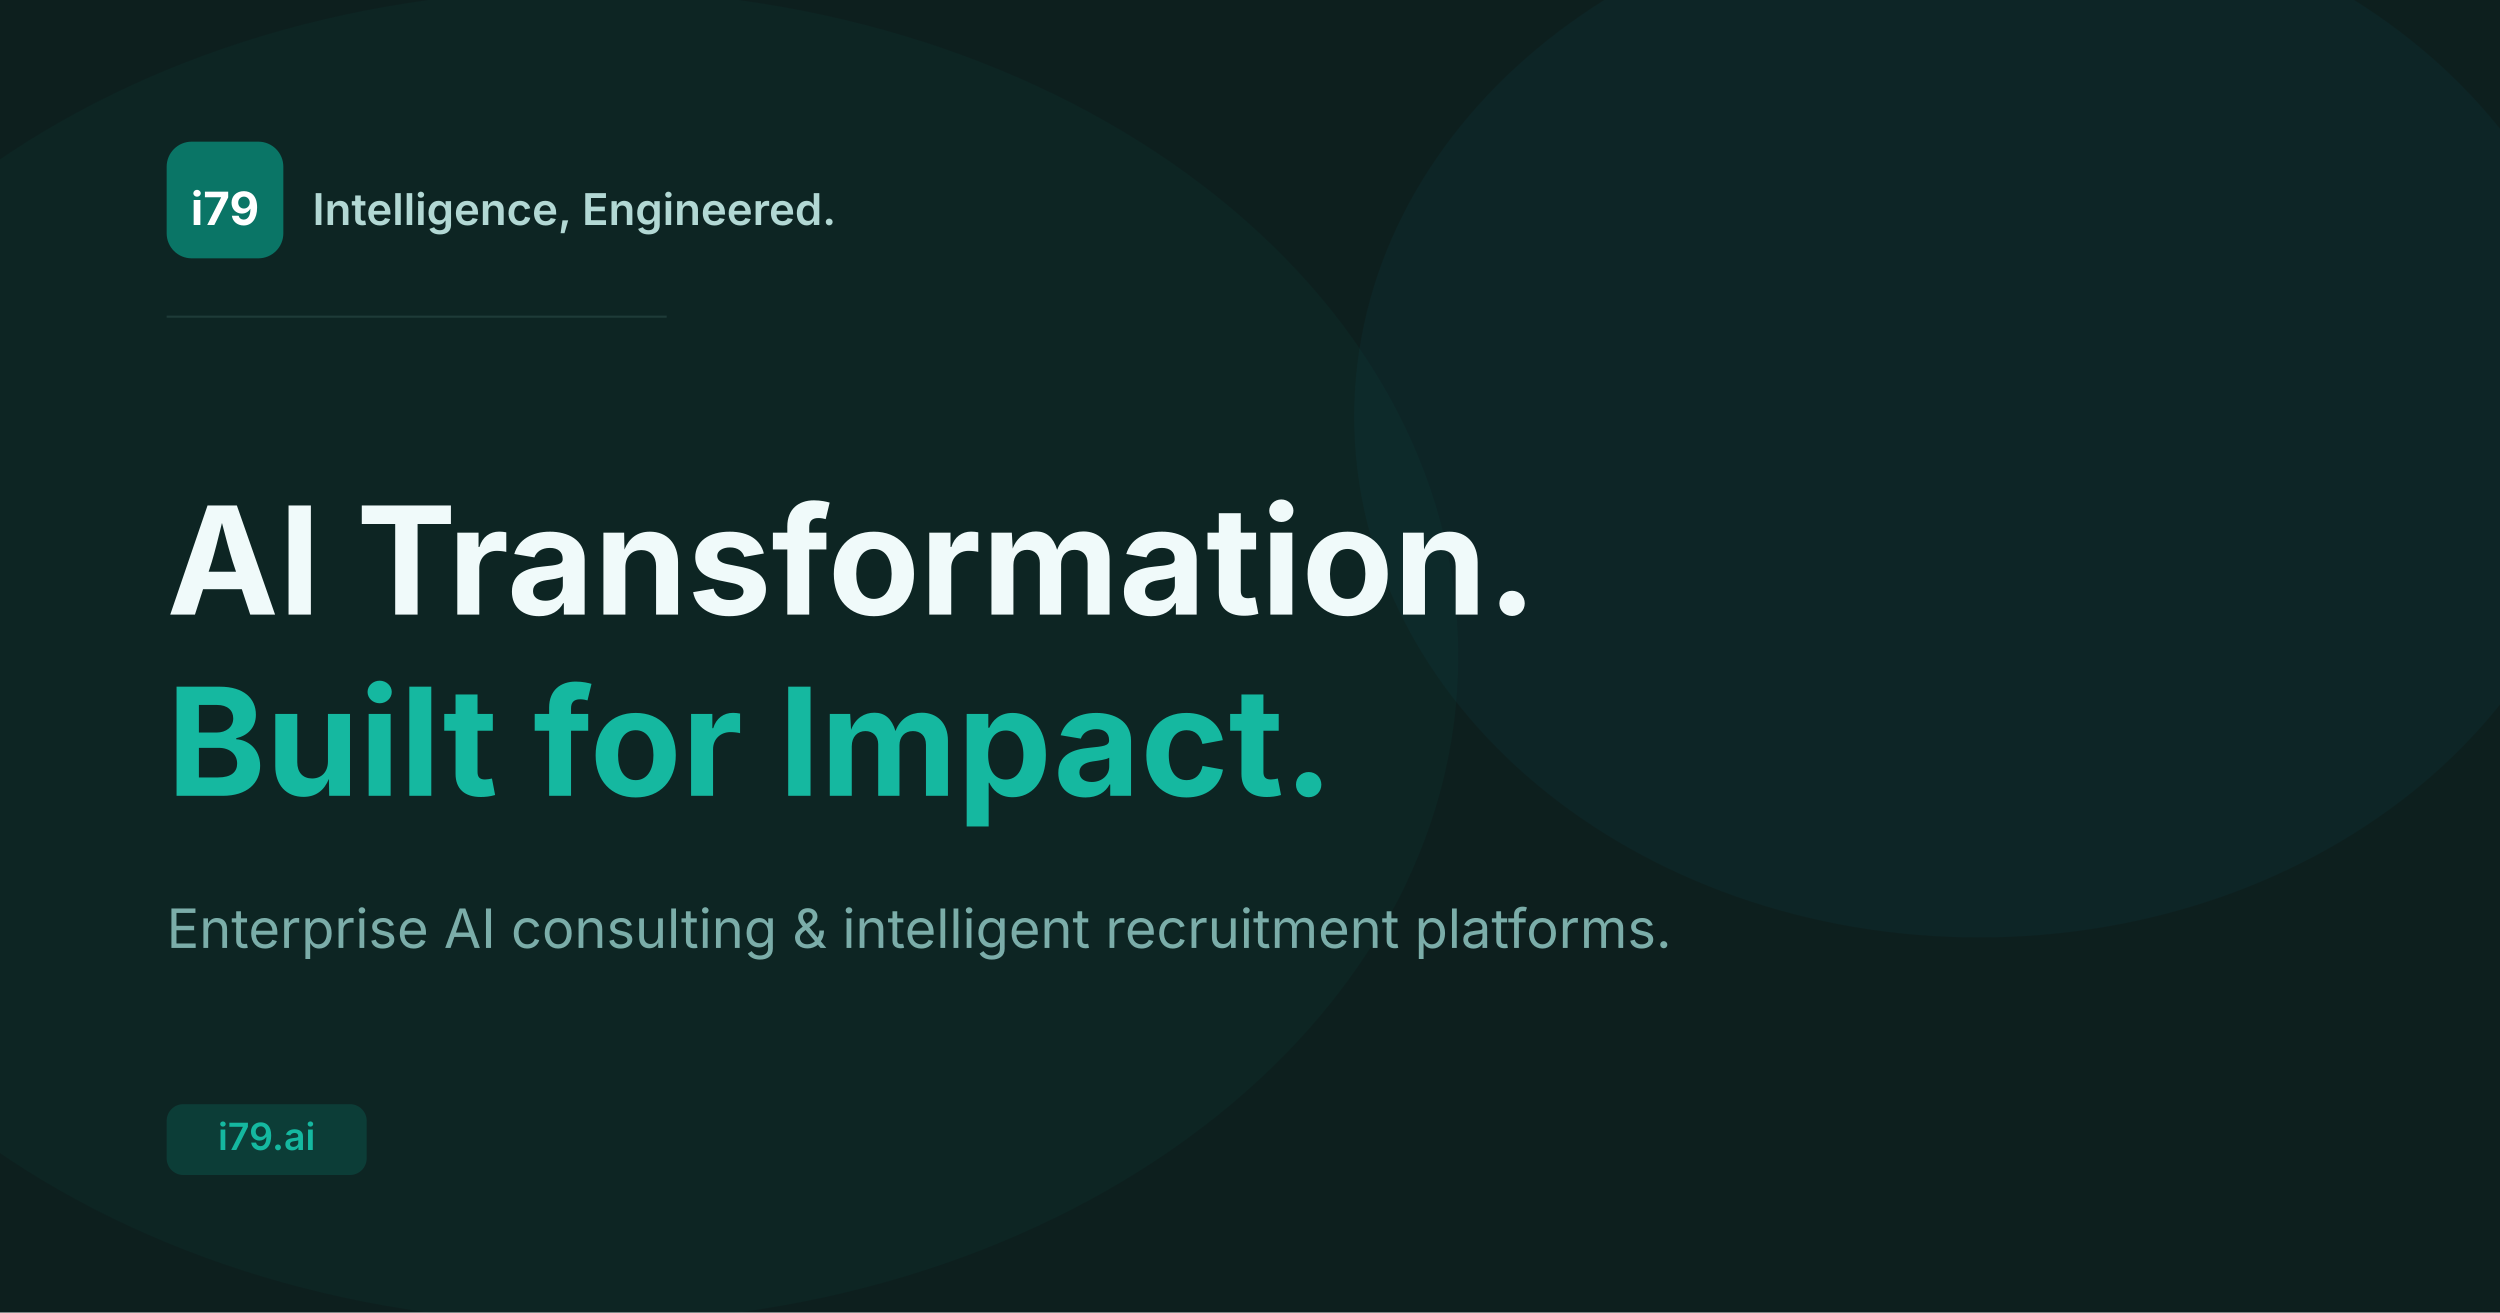
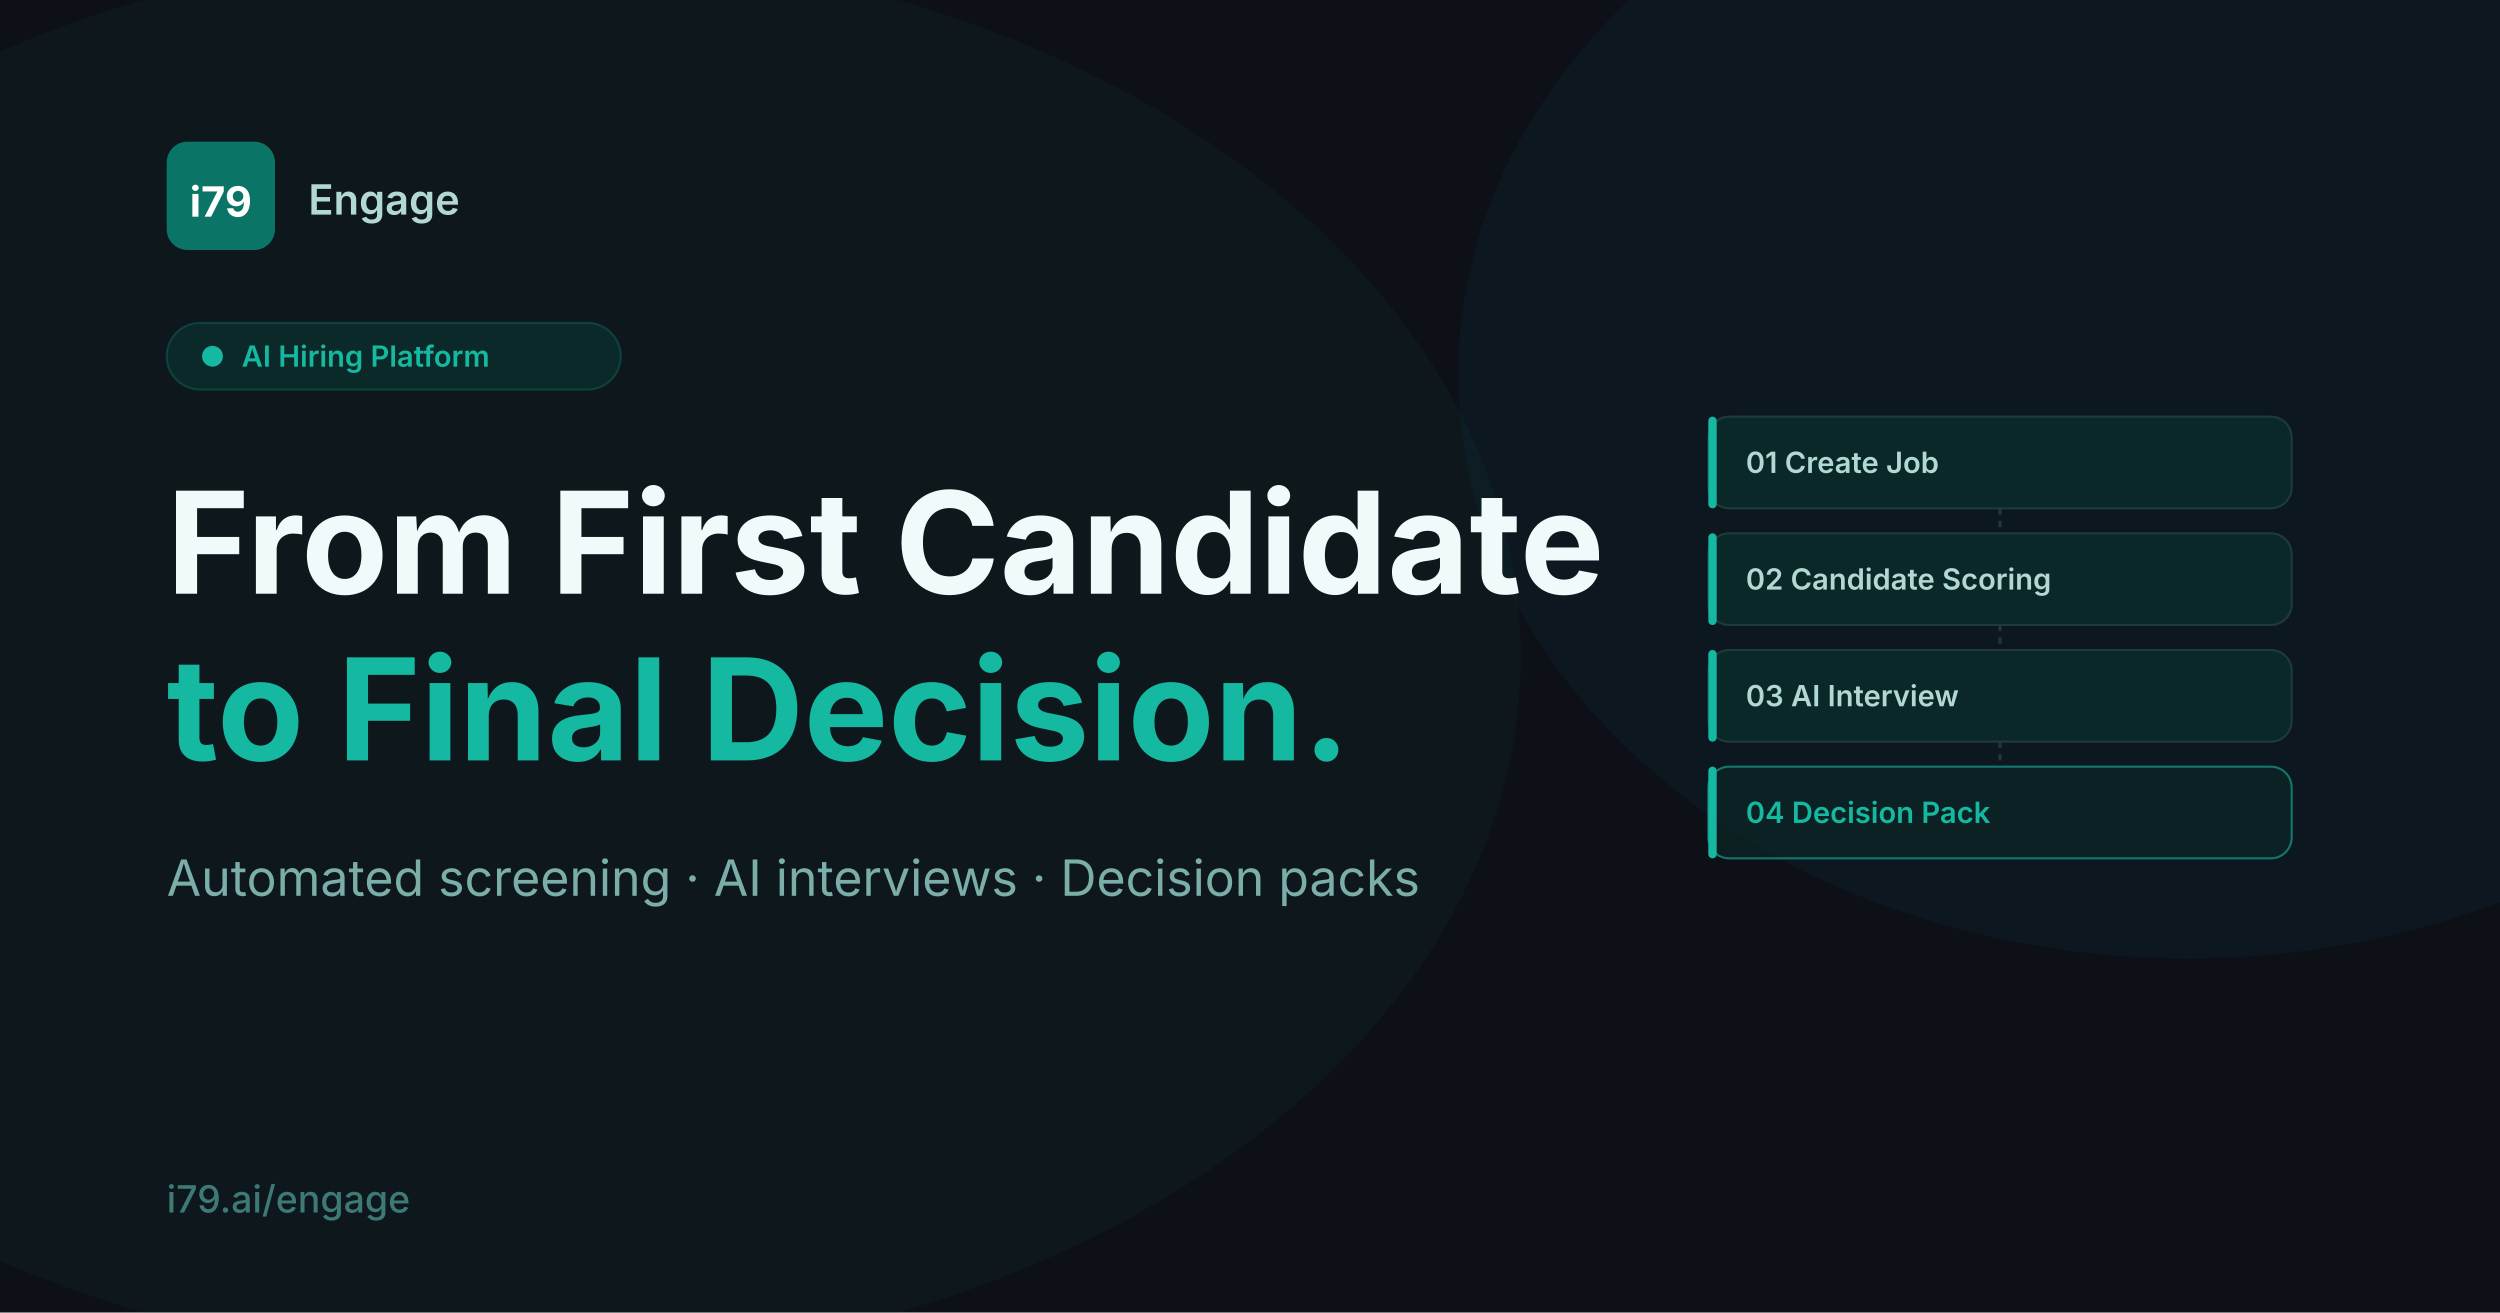
<svg xmlns="http://www.w3.org/2000/svg" viewBox="0 0 1200 630" width="1200" height="630">
-   <rect width="1200" height="630" fill="#0D1F1E" />
-   <ellipse cx="280" cy="315" rx="420" ry="320" fill="#0A7566" opacity="0.07" />
-   <ellipse cx="950" cy="200" rx="300" ry="250" fill="#0E8CB5" opacity="0.05" />
-   <rect x="80" y="68" width="56" height="56" rx="12" fill="#0A7566" />
-   <text x="108" y="108" font-family="system-ui,-apple-system,BlinkMacSystemFont,sans-serif" font-size="22" font-weight="700" fill="white" text-anchor="middle">i79</text>
-   <text x="150" y="108" font-family="system-ui,-apple-system,BlinkMacSystemFont,sans-serif" font-size="21" font-weight="600" fill="#B2D8D4">Intelligence, Engineered.</text>
-   <line x1="80" y1="152" x2="320" y2="152" stroke="#1E3B38" stroke-width="1" />
-   <text x="80" y="295" font-family="system-ui,-apple-system,BlinkMacSystemFont,sans-serif" font-size="72" font-weight="700" fill="#F0FAFA">AI Transformation.</text>
-   <text x="80" y="382" font-family="system-ui,-apple-system,BlinkMacSystemFont,sans-serif" font-size="72" font-weight="700" fill="#15B8A0">Built for Impact.</text>
-   <text x="80" y="455" font-family="system-ui,-apple-system,BlinkMacSystemFont,sans-serif" font-size="26" fill="#7BADA9">Enterprise AI consulting &amp; intelligent recruitment platforms.</text>
-   <rect x="80" y="530" width="96" height="34" rx="8" fill="#0A7566" opacity="0.3" />
-   <text x="128" y="552" font-family="system-ui,-apple-system,BlinkMacSystemFont,sans-serif" font-size="18" font-weight="600" fill="#15B8A0" text-anchor="middle">i79.ai</text>
+   <rect width="1200" height="630" fill="#0D1117" />
+   <ellipse cx="250" cy="315" rx="480" ry="340" fill="#0A7566" opacity="0.06" />
+   <ellipse cx="1050" cy="180" rx="350" ry="280" fill="#0E8CB5" opacity="0.05" />
+   <rect x="80" y="68" width="52" height="52" rx="10" fill="#0A7566" />
+   <text x="106" y="104" font-family="system-ui,-apple-system,BlinkMacSystemFont,sans-serif" font-size="20" font-weight="700" fill="white" text-anchor="middle">i79</text>
+   <text x="148" y="103" font-family="system-ui,-apple-system,BlinkMacSystemFont,sans-serif" font-size="20" font-weight="600" fill="#B2D8D4">Engage</text>
+   <rect x="80" y="155" width="218" height="32" rx="16" fill="#0A7566" opacity="0.2" />
+   <rect x="80" y="155" width="218" height="32" rx="16" fill="none" stroke="#0A7566" stroke-width="1" opacity="0.4" />
+   <circle cx="102" cy="171" r="5" fill="#15B8A0" />
+   <text x="116" y="176" font-family="system-ui,-apple-system,BlinkMacSystemFont,sans-serif" font-size="14" font-weight="600" fill="#15B8A0">AI Hiring Platform</text>
+   <text x="80" y="285" font-family="system-ui,-apple-system,BlinkMacSystemFont,sans-serif" font-size="68" font-weight="700" fill="#F0FAFA">From First Candidate</text>
+   <text x="80" y="365" font-family="system-ui,-apple-system,BlinkMacSystemFont,sans-serif" font-size="68" font-weight="700" fill="#15B8A0">to Final Decision.</text>
+   <text x="80" y="430" font-family="system-ui,-apple-system,BlinkMacSystemFont,sans-serif" font-size="24" fill="#7BADA9">Automated screening · AI interviews · Decision packs</text>
+   <g transform="translate(820, 200)">
+     <rect x="0" y="0" width="280" height="44" rx="10" fill="#0A2828" stroke="#1E3B38" stroke-width="1" />
+     <rect x="0" y="0" width="4" height="44" rx="2" fill="#15B8A0" />
+     <text x="18" y="27" font-family="system-ui,-apple-system,BlinkMacSystemFont,sans-serif" font-size="14" font-weight="600" fill="#B2D8D4">01  Create Job</text>
+     <line x1="140" y1="44" x2="140" y2="56" stroke="#1E3B38" stroke-width="1.5" stroke-dasharray="3,3" />
+     <rect x="0" y="56" width="280" height="44" rx="10" fill="#0A2828" stroke="#1E3B38" stroke-width="1" />
+     <rect x="0" y="56" width="4" height="44" rx="2" fill="#15B8A0" />
+     <text x="18" y="83" font-family="system-ui,-apple-system,BlinkMacSystemFont,sans-serif" font-size="14" font-weight="600" fill="#B2D8D4">02  Candidate Scoring</text>
+     <line x1="140" y1="100" x2="140" y2="112" stroke="#1E3B38" stroke-width="1.5" stroke-dasharray="3,3" />
+     <rect x="0" y="112" width="280" height="44" rx="10" fill="#0A2828" stroke="#1E3B38" stroke-width="1" />
+     <rect x="0" y="112" width="4" height="44" rx="2" fill="#15B8A0" />
+     <text x="18" y="139" font-family="system-ui,-apple-system,BlinkMacSystemFont,sans-serif" font-size="14" font-weight="600" fill="#B2D8D4">03  AI Interview</text>
+     <line x1="140" y1="156" x2="140" y2="168" stroke="#1E3B38" stroke-width="1.5" stroke-dasharray="3,3" />
+     <rect x="0" y="168" width="280" height="44" rx="10" fill="#0A2828" stroke="#15B8A0" stroke-width="1" opacity="0.6" />
+     <rect x="0" y="168" width="4" height="44" rx="2" fill="#15B8A0" />
+     <text x="18" y="195" font-family="system-ui,-apple-system,BlinkMacSystemFont,sans-serif" font-size="14" font-weight="600" fill="#15B8A0">04  Decision Pack</text>
+   </g>
+   <text x="80" y="582" font-family="system-ui,-apple-system,BlinkMacSystemFont,sans-serif" font-size="18" font-weight="500" fill="#3D7A76">i79.ai/engage</text>
</svg>
